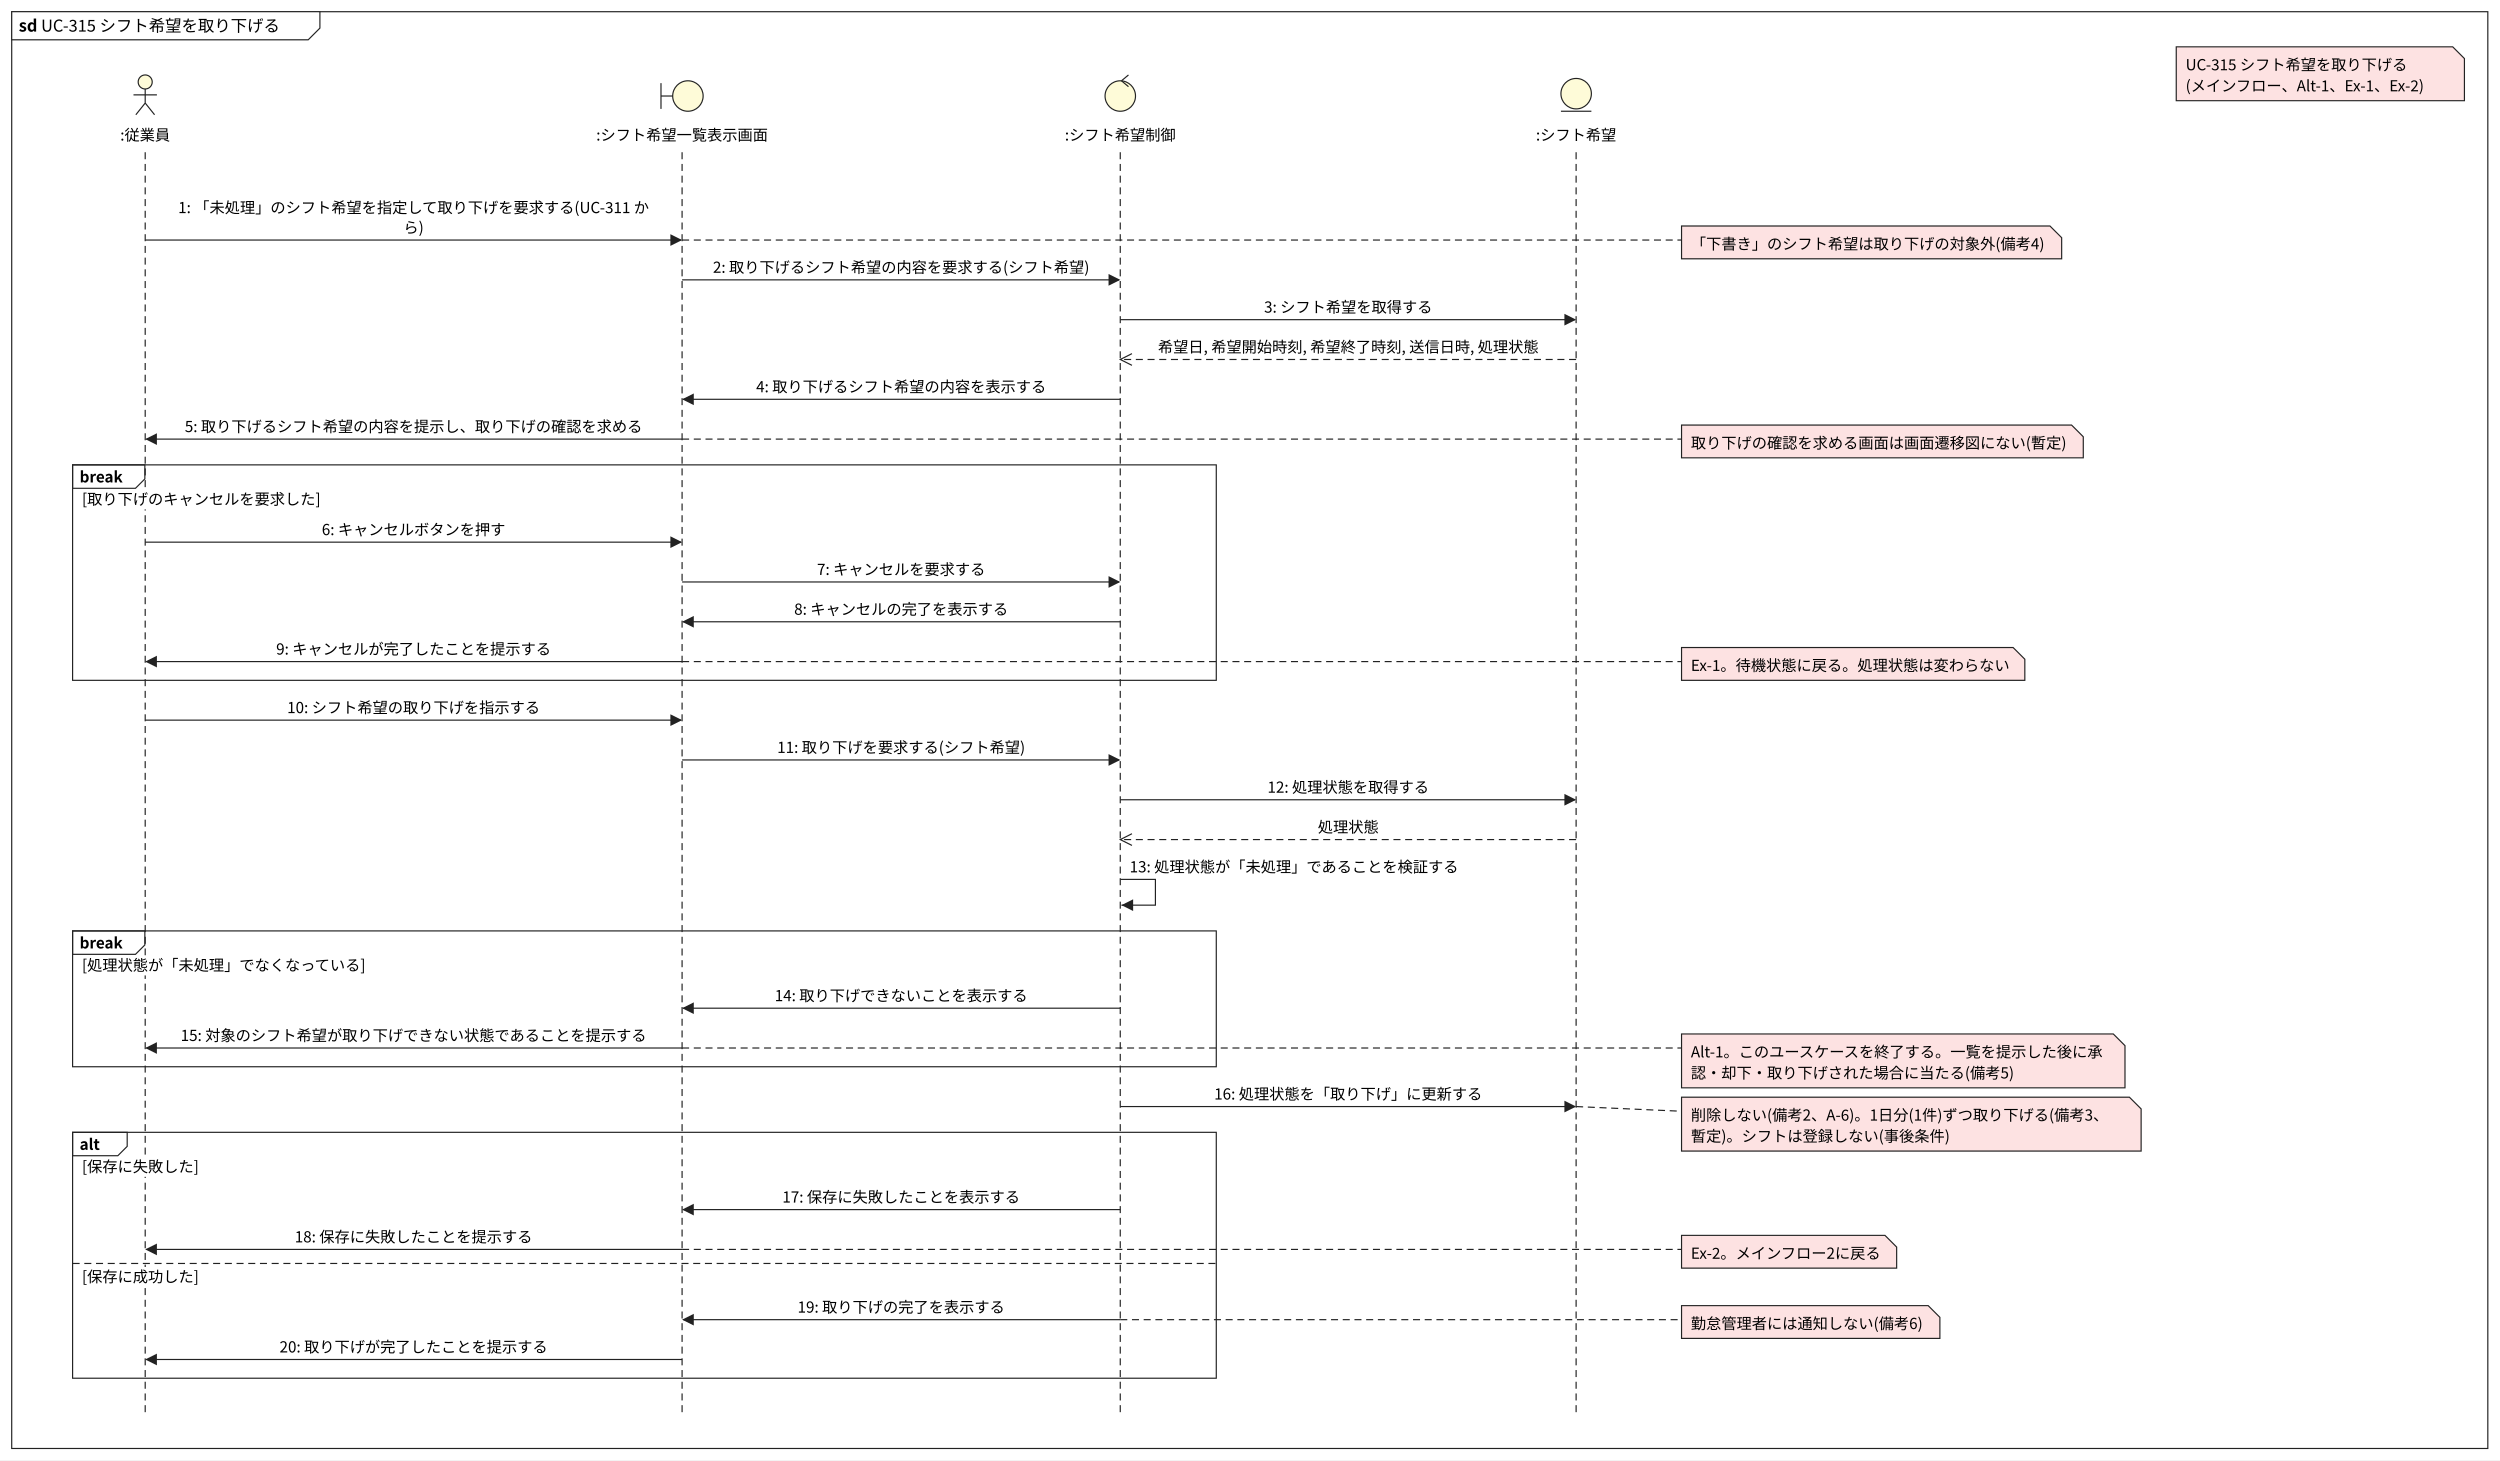
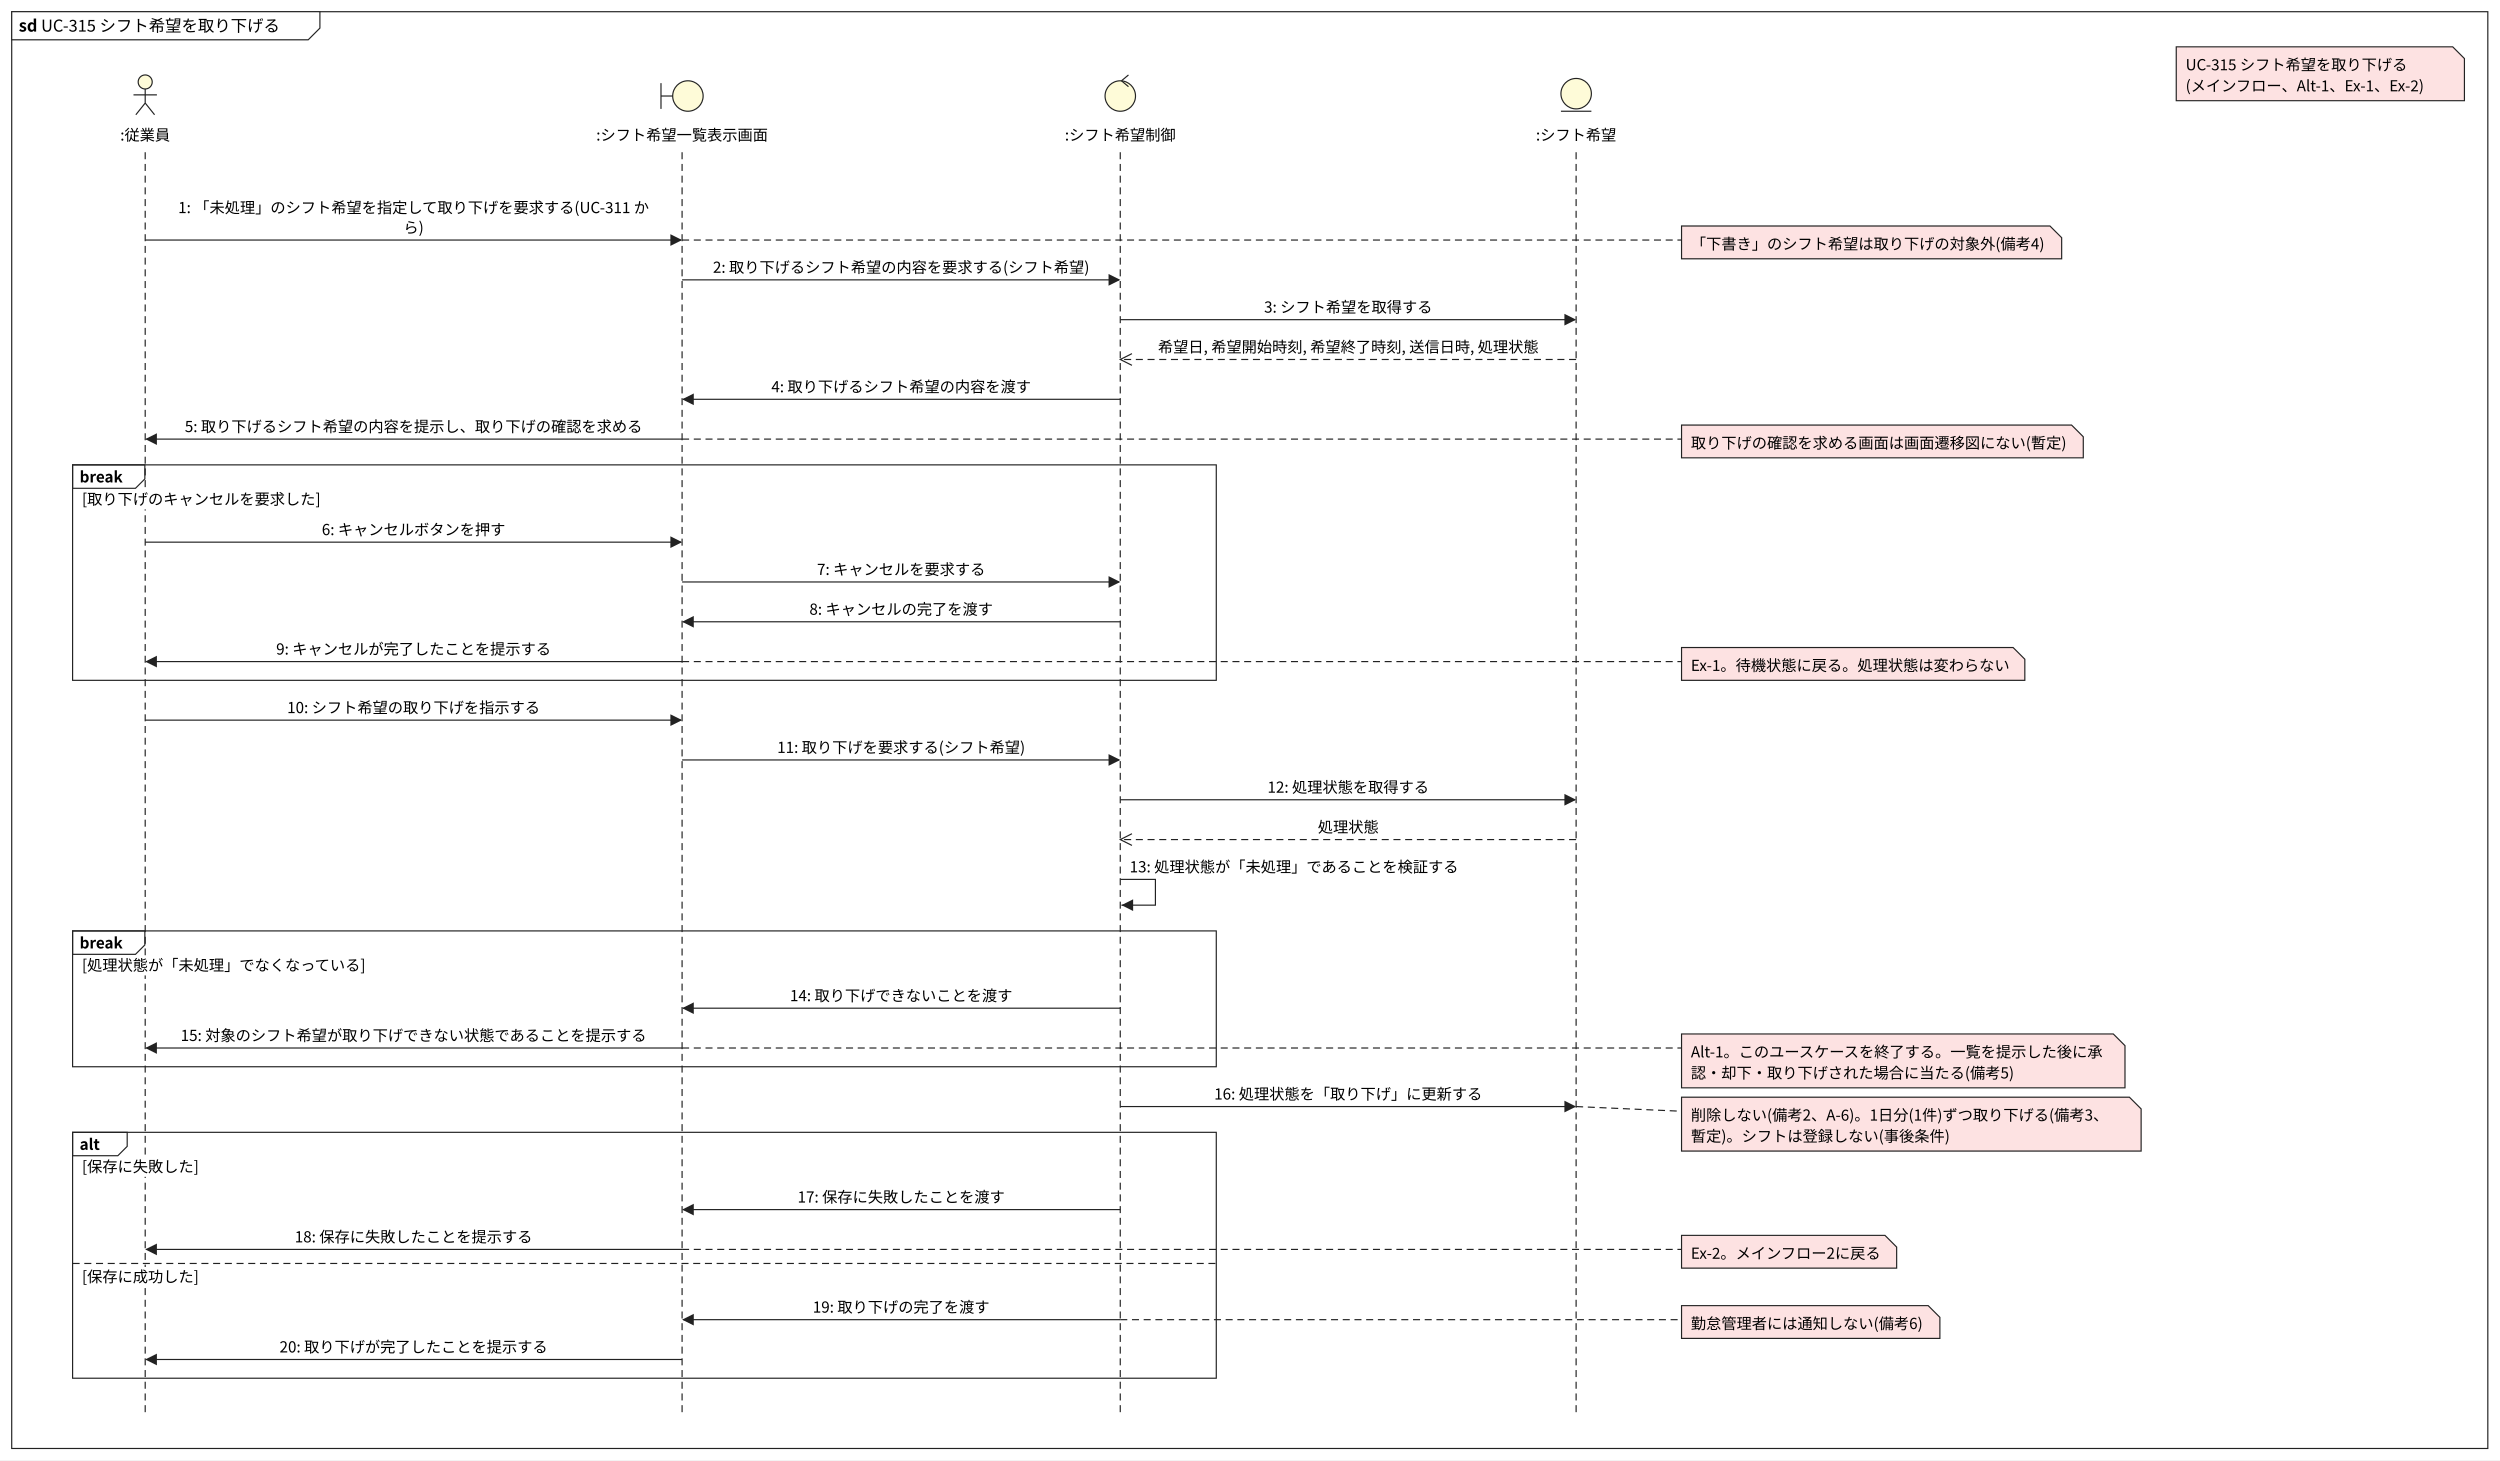
<svg xmlns="http://www.w3.org/2000/svg" width="2135" height="1247" viewBox="0 0 2135 1247" font-family="'Noto Sans CJK JP','Noto Sans JP','Hiragino Sans','Yu Gothic','Meiryo','IPAGothic',sans-serif">
  <rect width="100%" height="100%" fill="#fff" />
  <rect x="10" y="10" width="2114.6" height="1227.0" fill="none" stroke="#222" />
  <path d="M10 10 H273.2 V24 L263.2 34 H10 Z" fill="#fff" stroke="#222" />
  <line x1="124.0" y1="205.0" x2="581.5" y2="205.0" stroke="#222" stroke-width="1" />
  <polygon points="582.5,205.0 572.5,200.0 572.5,210.0" fill="#222" />
  <line x1="582.5" y1="205.0" x2="1436.0" y2="205.0" stroke="#222" stroke-width="1" stroke-dasharray="6 4" />
  <line x1="582.5" y1="239.0" x2="955.7" y2="239.0" stroke="#222" stroke-width="1" />
  <polygon points="956.7,239.0 946.7,234.0 946.7,244.0" fill="#222" />
  <line x1="956.7" y1="273.0" x2="1345.0" y2="273.0" stroke="#222" stroke-width="1" />
  <polygon points="1346.0,273.0 1336.0,268.0 1336.0,278.0" fill="#222" />
  <line x1="1346.0" y1="307.0" x2="957.7" y2="307.0" stroke="#222" stroke-width="1" stroke-dasharray="6 4" />
  <polyline points="966.7,302.0 956.7,307.0 966.7,312.0" fill="none" stroke="#222" />
  <line x1="956.7" y1="341.0" x2="583.5" y2="341.0" stroke="#222" stroke-width="1" />
  <polygon points="582.5,341.0 592.5,336.0 592.5,346.0" fill="#222" />
  <line x1="582.5" y1="375.0" x2="125.0" y2="375.0" stroke="#222" stroke-width="1" />
  <polygon points="124.0,375.0 134.0,370.0 134.0,380.0" fill="#222" />
  <line x1="582.5" y1="375.0" x2="1436.0" y2="375.0" stroke="#222" stroke-width="1" stroke-dasharray="6 4" />
  <path d="M62 397 H123.7 V409 L115.7 417 H62 Z" fill="#fff" stroke="#222" />
  <line x1="124.0" y1="463.0" x2="581.5" y2="463.0" stroke="#222" stroke-width="1" />
  <polygon points="582.5,463.0 572.5,458.0 572.5,468.0" fill="#222" />
  <line x1="582.5" y1="497.0" x2="955.7" y2="497.0" stroke="#222" stroke-width="1" />
  <polygon points="956.7,497.0 946.7,492.0 946.7,502.0" fill="#222" />
  <line x1="956.7" y1="531.0" x2="583.5" y2="531.0" stroke="#222" stroke-width="1" />
  <polygon points="582.5,531.0 592.5,526.0 592.5,536.0" fill="#222" />
  <line x1="582.5" y1="565.0" x2="125.0" y2="565.0" stroke="#222" stroke-width="1" />
  <polygon points="124.0,565.0 134.0,560.0 134.0,570.0" fill="#222" />
  <line x1="582.5" y1="565.0" x2="1436.0" y2="565.0" stroke="#222" stroke-width="1" stroke-dasharray="6 4" />
  <rect x="62.0" y="397.0" width="976.7" height="184.0" rx="0" fill="none" stroke="#222" />
  <line x1="124.0" y1="615.0" x2="581.5" y2="615.0" stroke="#222" stroke-width="1" />
  <polygon points="582.5,615.0 572.5,610.0 572.5,620.0" fill="#222" />
  <line x1="582.5" y1="649.0" x2="955.7" y2="649.0" stroke="#222" stroke-width="1" />
  <polygon points="956.7,649.0 946.7,644.0 946.7,654.0" fill="#222" />
  <line x1="956.7" y1="683.0" x2="1345.0" y2="683.0" stroke="#222" stroke-width="1" />
  <polygon points="1346.0,683.0 1336.0,678.0 1336.0,688.0" fill="#222" />
  <line x1="1346.0" y1="717.0" x2="957.7" y2="717.0" stroke="#222" stroke-width="1" stroke-dasharray="6 4" />
  <polyline points="966.7,712.0 956.7,717.0 966.7,722.0" fill="none" stroke="#222" />
  <polyline points="956.72,751 986.72,751 986.72,773 957.72,773" fill="none" stroke="#222" />
  <polygon points="957.7,773.0 967.7,768.0 967.7,778.0" fill="#222" />
  <path d="M62 795 H123.7 V807 L115.7 815 H62 Z" fill="#fff" stroke="#222" />
  <line x1="956.7" y1="861.0" x2="583.5" y2="861.0" stroke="#222" stroke-width="1" />
  <polygon points="582.5,861.0 592.5,856.0 592.5,866.0" fill="#222" />
  <line x1="582.5" y1="895.0" x2="125.0" y2="895.0" stroke="#222" stroke-width="1" />
  <polygon points="124.0,895.0 134.0,890.0 134.0,900.0" fill="#222" />
  <line x1="582.5" y1="895.0" x2="1436.0" y2="895.0" stroke="#222" stroke-width="1" stroke-dasharray="6 4" />
  <rect x="62.0" y="795.0" width="976.7" height="116.0" rx="0" fill="none" stroke="#222" />
  <line x1="956.7" y1="945.0" x2="1345.0" y2="945.0" stroke="#222" stroke-width="1" />
  <polygon points="1346.0,945.0 1336.0,940.0 1336.0,950.0" fill="#222" />
  <line x1="1346.0" y1="945.0" x2="1436.0" y2="949.0" stroke="#222" stroke-width="1" stroke-dasharray="6 4" />
  <path d="M62 967 H108.62 V979 L100.62 987 H62 Z" fill="#fff" stroke="#222" />
  <line x1="956.7" y1="1033.0" x2="583.5" y2="1033.0" stroke="#222" stroke-width="1" />
  <polygon points="582.5,1033.0 592.5,1028.0 592.5,1038.0" fill="#222" />
  <line x1="582.5" y1="1067.0" x2="125.0" y2="1067.0" stroke="#222" stroke-width="1" />
  <polygon points="124.0,1067.0 134.0,1062.0 134.0,1072.0" fill="#222" />
  <line x1="582.5" y1="1067.0" x2="1436.0" y2="1067.0" stroke="#222" stroke-width="1" stroke-dasharray="6 4" />
  <line x1="956.7" y1="1127.0" x2="583.5" y2="1127.0" stroke="#222" stroke-width="1" />
  <polygon points="582.5,1127.0 592.5,1122.0 592.5,1132.0" fill="#222" />
  <line x1="956.7" y1="1127.0" x2="1436.0" y2="1127.0" stroke="#222" stroke-width="1" stroke-dasharray="6 4" />
  <line x1="582.5" y1="1161.0" x2="125.0" y2="1161.0" stroke="#222" stroke-width="1" />
  <polygon points="124.0,1161.0 134.0,1156.0 134.0,1166.0" fill="#222" />
  <rect x="62.0" y="967.0" width="976.7" height="210.0" rx="0" fill="none" stroke="#222" />
  <line x1="62.0" y1="1079.0" x2="1038.7" y2="1079.0" stroke="#222" stroke-width="1" stroke-dasharray="6 4" />
  <circle cx="124" cy="70" r="6" fill="#fefbd8" stroke="#222" />
  <path d="M124 76 V88 M114 81 H134 M124 88 L116 98 M124 88 L132 98" fill="none" stroke="#222" />
  <line x1="124.0" y1="130.0" x2="124.0" y2="1207.0" stroke="#222" stroke-width="1" stroke-dasharray="6 4" />
  <circle cx="587.48" cy="82" r="13" fill="#fefbd8" stroke="#222" />
  <path d="M574.48 82 H564.48 M564.48 71 V93" fill="none" stroke="#222" />
  <line x1="582.5" y1="130.0" x2="582.5" y2="1207.0" stroke="#222" stroke-width="1" stroke-dasharray="6 4" />
  <circle cx="956.72" cy="82" r="13" fill="#fefbd8" stroke="#222" />
  <path d="M957.72 69 l6 -5 M957.72 69 l6 5" fill="none" stroke="#222" />
  <line x1="956.7" y1="130.0" x2="956.7" y2="1207.0" stroke="#222" stroke-width="1" stroke-dasharray="6 4" />
  <circle cx="1346.04" cy="80" r="13" fill="#fefbd8" stroke="#222" />
  <path d="M1333.04 95 H1359.04" fill="none" stroke="#222" />
  <line x1="1346.0" y1="130.0" x2="1346.0" y2="1207.0" stroke="#222" stroke-width="1" stroke-dasharray="6 4" />
  <rect x="140.8" y="169.0" width="424.9" height="17.0" fill="#fff" />
  <text x="353.2" y="182.0" font-size="13" text-anchor="middle">1: 「未処理」のシフト希望を指定して取り下げを要求する(UC-311 か</text>
  <rect x="341.0" y="186.0" width="24.5" height="17.0" fill="#fff" />
  <text x="353.2" y="199.0" font-size="13" text-anchor="middle">ら)</text>
  <rect x="599.3" y="220.0" width="340.7" height="17.0" fill="#fff" />
  <text x="769.6" y="233.0" font-size="13" text-anchor="middle">2: 取り下げるシフト希望の内容を要求する(シフト希望)</text>
  <rect x="1073.1" y="254.0" width="156.6" height="17.0" fill="#fff" />
  <text x="1151.4" y="267.0" font-size="13" text-anchor="middle">3: シフト希望を取得する</text>
  <rect x="969.7" y="288.0" width="363.3" height="17.0" fill="#fff" />
  <text x="1151.4" y="301.0" font-size="13" text-anchor="middle">希望日, 希望開始時刻, 希望終了時刻, 送信日時, 処理状態</text>
-   <rect x="639.3" y="322.0" width="260.6" height="17.0" fill="#fff" />
-   <text x="769.6" y="335.0" font-size="13" text-anchor="middle">4: 取り下げるシフト希望の内容を表示する</text>
+   <rect x="652.3" y="322.0" width="234.6" height="17.0" fill="#fff" />
+   <text x="769.6" y="335.0" font-size="13" text-anchor="middle">4: 取り下げるシフト希望の内容を渡す</text>
  <rect x="151.4" y="356.0" width="403.6" height="17.0" fill="#fff" />
  <text x="353.2" y="369.0" font-size="13" text-anchor="middle">5: 取り下げるシフト希望の内容を提示し、取り下げの確認を求める</text>
  <text x="68.0" y="412.0" font-size="13" text-anchor="start" font-weight="bold">break</text>
  <rect x="68.0" y="418.0" width="214.1" height="17.0" fill="#fff" />
  <text x="70.0" y="431.0" font-size="13" text-anchor="start">[取り下げのキャンセルを要求した]</text>
  <rect x="268.4" y="444.0" width="169.6" height="17.0" fill="#fff" />
  <text x="353.2" y="457.0" font-size="13" text-anchor="middle">6: キャンセルボタンを押す</text>
  <rect x="691.3" y="478.0" width="156.6" height="17.0" fill="#fff" />
  <text x="769.6" y="491.0" font-size="13" text-anchor="middle">7: キャンセルを要求する</text>
-   <rect x="671.8" y="512.0" width="195.6" height="17.0" fill="#fff" />
-   <text x="769.6" y="525.0" font-size="13" text-anchor="middle">8: キャンセルの完了を表示する</text>
+   <rect x="684.8" y="512.0" width="169.6" height="17.0" fill="#fff" />
+   <text x="769.6" y="525.0" font-size="13" text-anchor="middle">8: キャンセルの完了を渡す</text>
  <rect x="229.4" y="546.0" width="247.6" height="17.0" fill="#fff" />
  <text x="353.2" y="559.0" font-size="13" text-anchor="middle">9: キャンセルが完了したことを提示する</text>
  <rect x="238.7" y="596.0" width="229.2" height="17.0" fill="#fff" />
  <text x="353.2" y="609.0" font-size="13" text-anchor="middle">10: シフト希望の取り下げを指示する</text>
  <rect x="654.0" y="630.0" width="231.2" height="17.0" fill="#fff" />
  <text x="769.6" y="643.0" font-size="13" text-anchor="middle">11: 取り下げを要求する(シフト希望)</text>
  <rect x="1075.8" y="664.0" width="151.2" height="17.0" fill="#fff" />
  <text x="1151.4" y="677.0" font-size="13" text-anchor="middle">12: 処理状態を取得する</text>
  <rect x="1123.4" y="698.0" width="56.0" height="17.0" fill="#fff" />
  <text x="1151.4" y="711.0" font-size="13" text-anchor="middle">処理状態</text>
  <rect x="962.7" y="732.0" width="294.2" height="17.0" fill="#fff" />
  <text x="964.7" y="745.0" font-size="13" text-anchor="start">13: 処理状態が「未処理」であることを検証する</text>
  <text x="68.0" y="810.0" font-size="13" text-anchor="start" font-weight="bold">break</text>
  <rect x="68.0" y="816.0" width="253.1" height="17.0" fill="#fff" />
  <text x="70.0" y="829.0" font-size="13" text-anchor="start">[処理状態が「未処理」でなくなっている]</text>
-   <rect x="655.0" y="842.0" width="229.2" height="17.0" fill="#fff" />
-   <text x="769.6" y="855.0" font-size="13" text-anchor="middle">14: 取り下げできないことを表示する</text>
+   <rect x="668.0" y="842.0" width="203.2" height="17.0" fill="#fff" />
+   <text x="769.6" y="855.0" font-size="13" text-anchor="middle">14: 取り下げできないことを渡す</text>
  <rect x="147.7" y="876.0" width="411.2" height="17.0" fill="#fff" />
  <text x="353.2" y="889.0" font-size="13" text-anchor="middle">15: 対象のシフト希望が取り下げできない状態であることを提示する</text>
  <rect x="1030.3" y="926.0" width="242.2" height="17.0" fill="#fff" />
  <text x="1151.4" y="939.0" font-size="13" text-anchor="middle">16: 処理状態を「取り下げ」に更新する</text>
  <text x="68.0" y="982.0" font-size="13" text-anchor="start" font-weight="bold">alt</text>
  <rect x="68.0" y="988.0" width="110.1" height="17.0" fill="#fff" />
  <text x="70.0" y="1001.0" font-size="13" text-anchor="start">[保存に失敗した]</text>
-   <rect x="661.5" y="1014.0" width="216.2" height="17.0" fill="#fff" />
-   <text x="769.6" y="1027.0" font-size="13" text-anchor="middle">17: 保存に失敗したことを表示する</text>
+   <rect x="674.5" y="1014.0" width="190.2" height="17.0" fill="#fff" />
+   <text x="769.6" y="1027.0" font-size="13" text-anchor="middle">17: 保存に失敗したことを渡す</text>
  <rect x="245.2" y="1048.0" width="216.2" height="17.0" fill="#fff" />
  <text x="353.2" y="1061.0" font-size="13" text-anchor="middle">18: 保存に失敗したことを提示する</text>
  <rect x="68.0" y="1082.0" width="110.1" height="17.0" fill="#fff" />
  <text x="70.0" y="1095.0" font-size="13" text-anchor="start">[保存に成功した]</text>
-   <rect x="674.5" y="1108.0" width="190.2" height="17.0" fill="#fff" />
-   <text x="769.6" y="1121.0" font-size="13" text-anchor="middle">19: 取り下げの完了を表示する</text>
+   <rect x="687.5" y="1108.0" width="164.2" height="17.0" fill="#fff" />
+   <text x="769.6" y="1121.0" font-size="13" text-anchor="middle">19: 取り下げの完了を渡す</text>
  <rect x="232.2" y="1142.0" width="242.2" height="17.0" fill="#fff" />
  <text x="353.2" y="1155.0" font-size="13" text-anchor="middle">20: 取り下げが完了したことを提示する</text>
  <text x="124.0" y="120.0" font-size="13" text-anchor="middle">:従業員</text>
  <text x="582.5" y="120.0" font-size="13" text-anchor="middle">:シフト希望一覧表示画面</text>
  <text x="956.7" y="120.0" font-size="13" text-anchor="middle">:シフト希望制御</text>
  <text x="1346.0" y="120.0" font-size="13" text-anchor="middle">:シフト希望</text>
  <path d="M1436.04 193 H1750.66 L1760.66 203 V221 H1436.04 Z" fill="#fde2e2" stroke="#222" />
  <text x="1444.0" y="213.0" font-size="13" text-anchor="start">「下書き」のシフト希望は取り下げの対象外(備考4)</text>
  <path d="M1436.04 363 H1769.12 L1779.12 373 V391 H1436.04 Z" fill="#fde2e2" stroke="#222" />
  <text x="1444.0" y="383.0" font-size="13" text-anchor="start">取り下げの確認を求める画面は画面遷移図にない(暫定)</text>
  <path d="M1436.04 553 H1719.2 L1729.2 563 V581 H1436.04 Z" fill="#fde2e2" stroke="#222" />
  <text x="1444.0" y="573.0" font-size="13" text-anchor="start">Ex-1。待機状態に戻る。処理状態は変わらない</text>
  <path d="M1436.04 883 H1804.74 L1814.74 893 V929 H1436.04 Z" fill="#fde2e2" stroke="#222" />
  <text x="1444.0" y="903.0" font-size="13" text-anchor="start">Alt-1。このユースケースを終了する。一覧を提示した後に承</text>
  <text x="1444.0" y="921.0" font-size="13" text-anchor="start">認・却下・取り下げされた場合に当たる(備考5)</text>
  <path d="M1436.04 937 H1818.52 L1828.52 947 V983 H1436.04 Z" fill="#fde2e2" stroke="#222" />
  <text x="1444.0" y="957.0" font-size="13" text-anchor="start">削除しない(備考2、A-6)。1日分(1件)ずつ取り下げる(備考3、</text>
  <text x="1444.0" y="975.0" font-size="13" text-anchor="start">暫定)。シフトは登録しない(事後条件)</text>
  <path d="M1436.04 1055 H1609.74 L1619.74 1065 V1083 H1436.04 Z" fill="#fde2e2" stroke="#222" />
  <text x="1444.0" y="1075.0" font-size="13" text-anchor="start">Ex-2。メインフロー2に戻る</text>
  <path d="M1436.04 1115 H1646.66 L1656.66 1125 V1143 H1436.04 Z" fill="#fde2e2" stroke="#222" />
  <text x="1444.0" y="1135.0" font-size="13" text-anchor="start">勤怠管理者には通知しない(備考6)</text>
  <path d="M1858.52 40 H2094.62 L2104.62 50 V86 H1858.52 Z" fill="#fde2e2" stroke="#222" />
  <text x="1866.5" y="60.0" font-size="13" text-anchor="start">UC-315 シフト希望を取り下げる</text>
  <text x="1866.5" y="78.0" font-size="13" text-anchor="start">(メインフロー、Alt-1、Ex-1、Ex-2)</text>
  <text x="16" y="27" font-size="14">
    <tspan font-weight="bold">sd</tspan> UC-315 シフト希望を取り下げる</text>
</svg>
